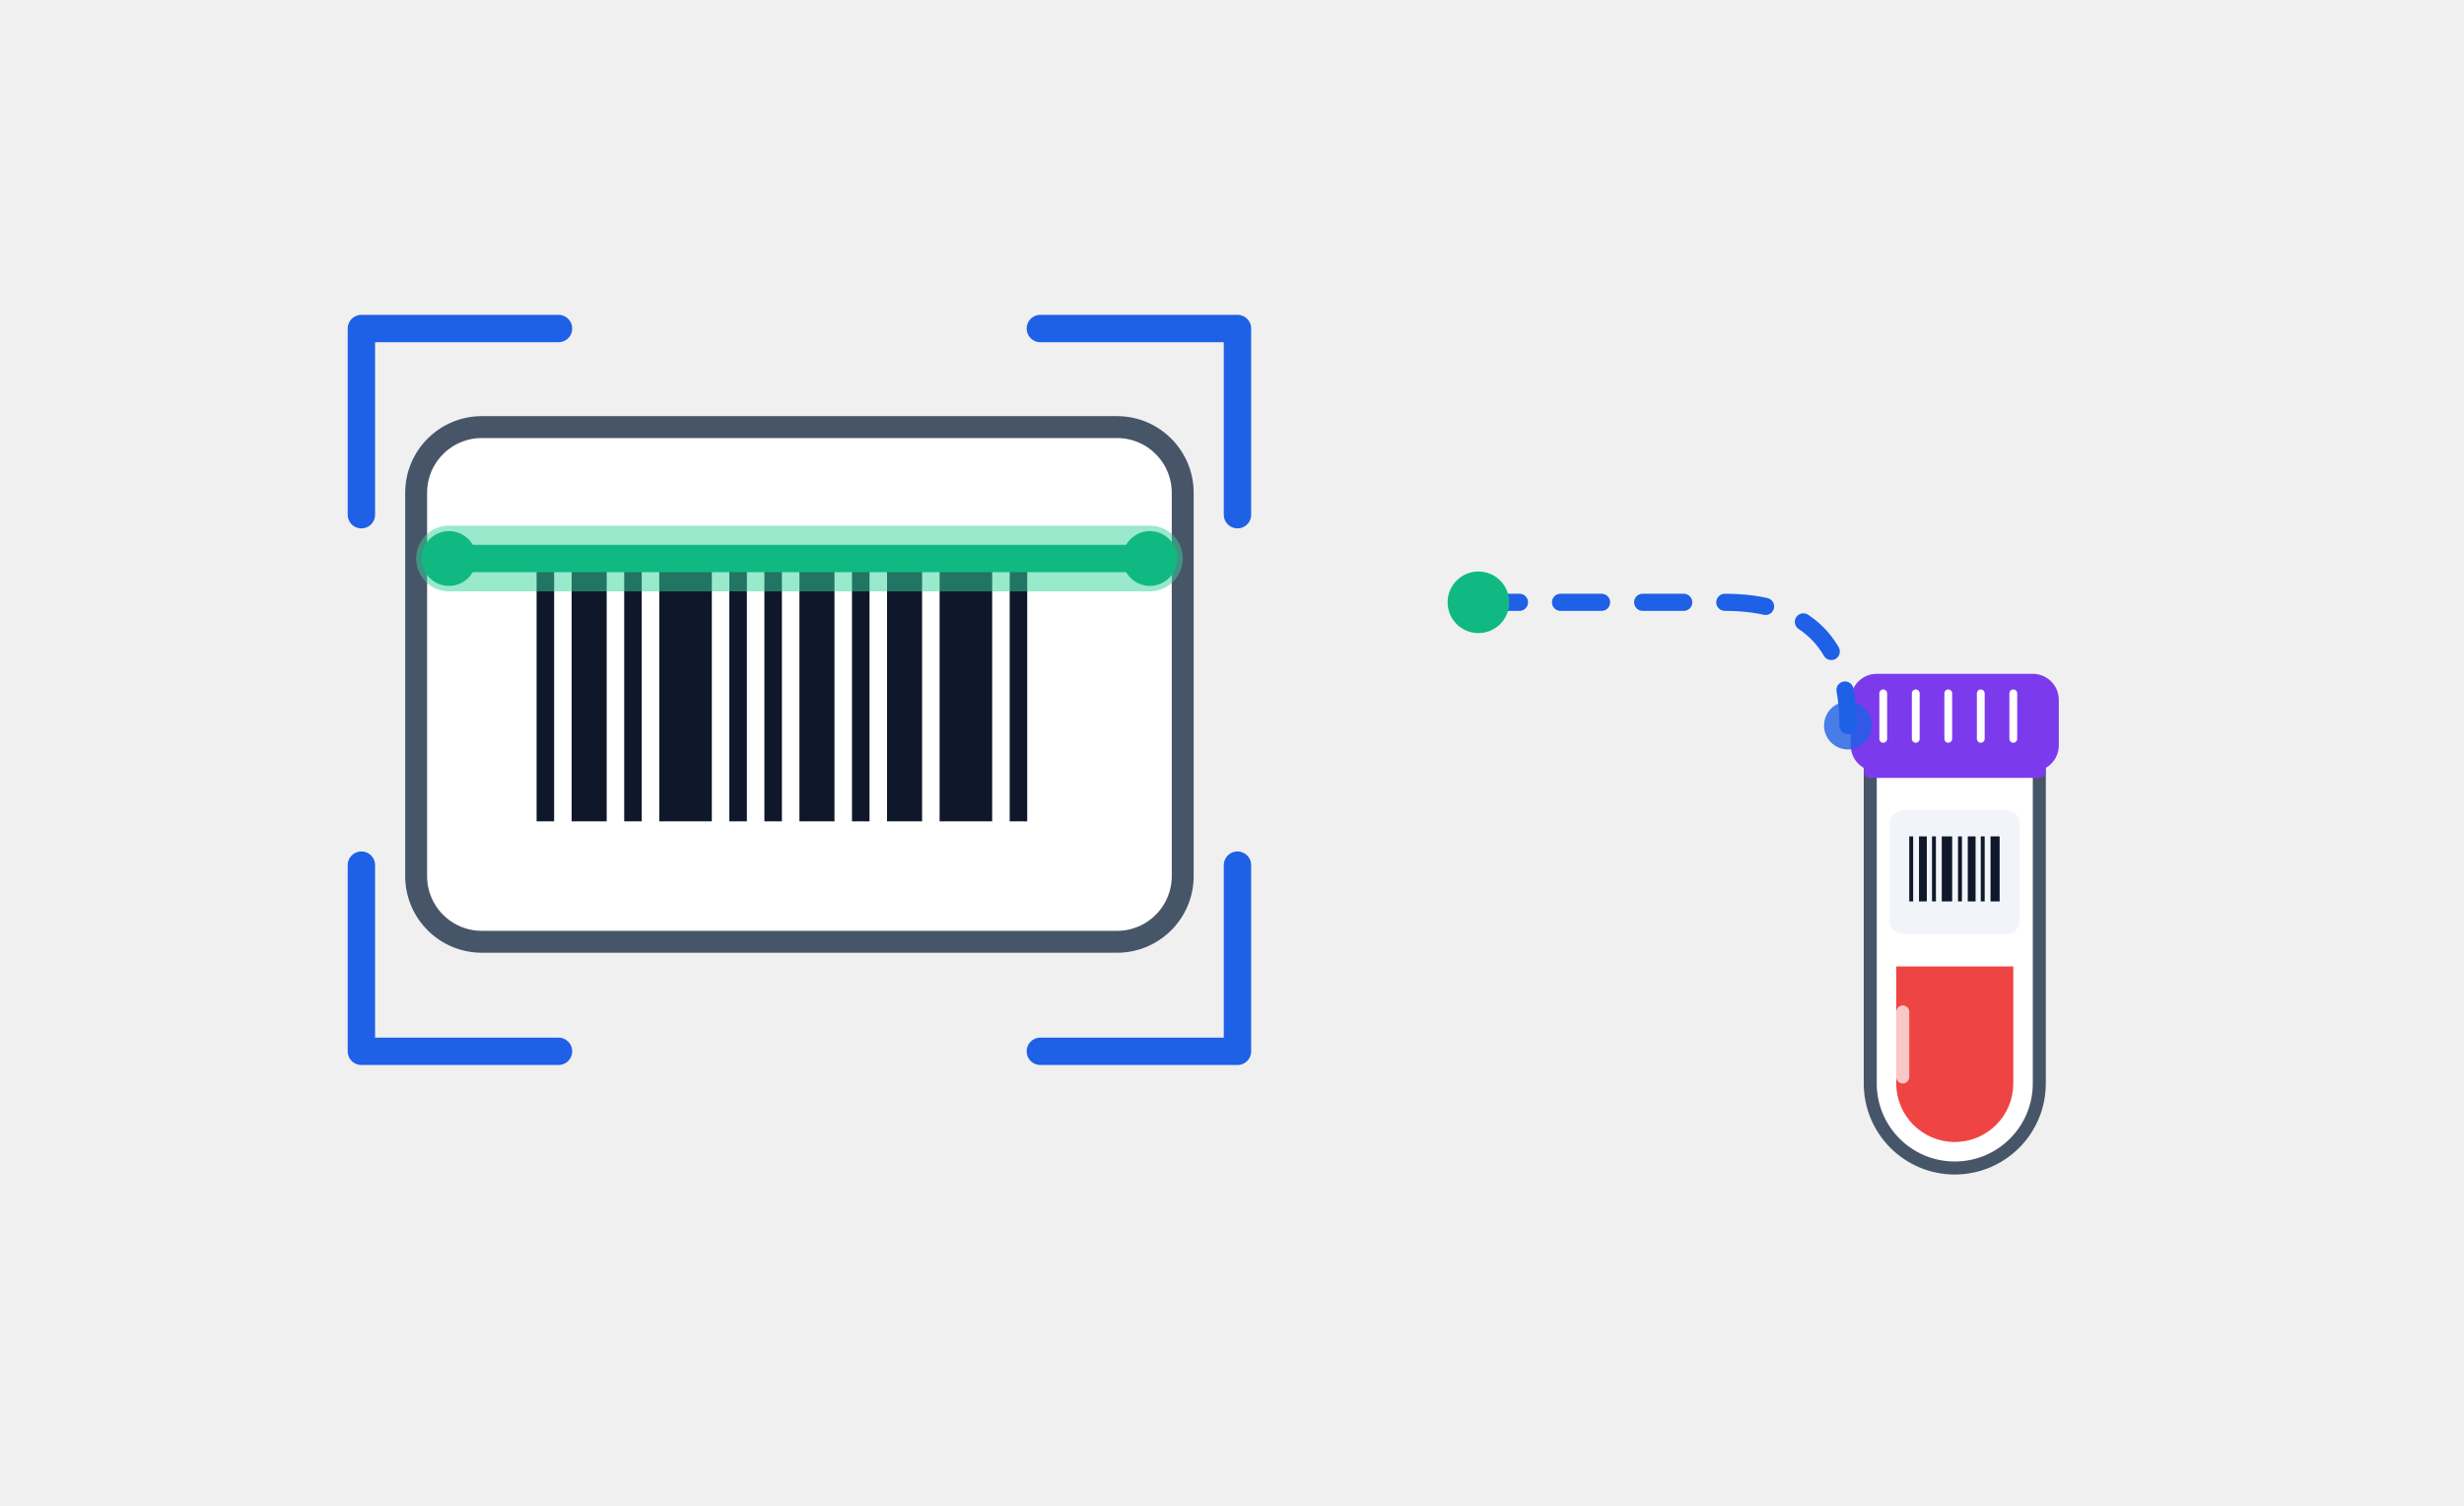
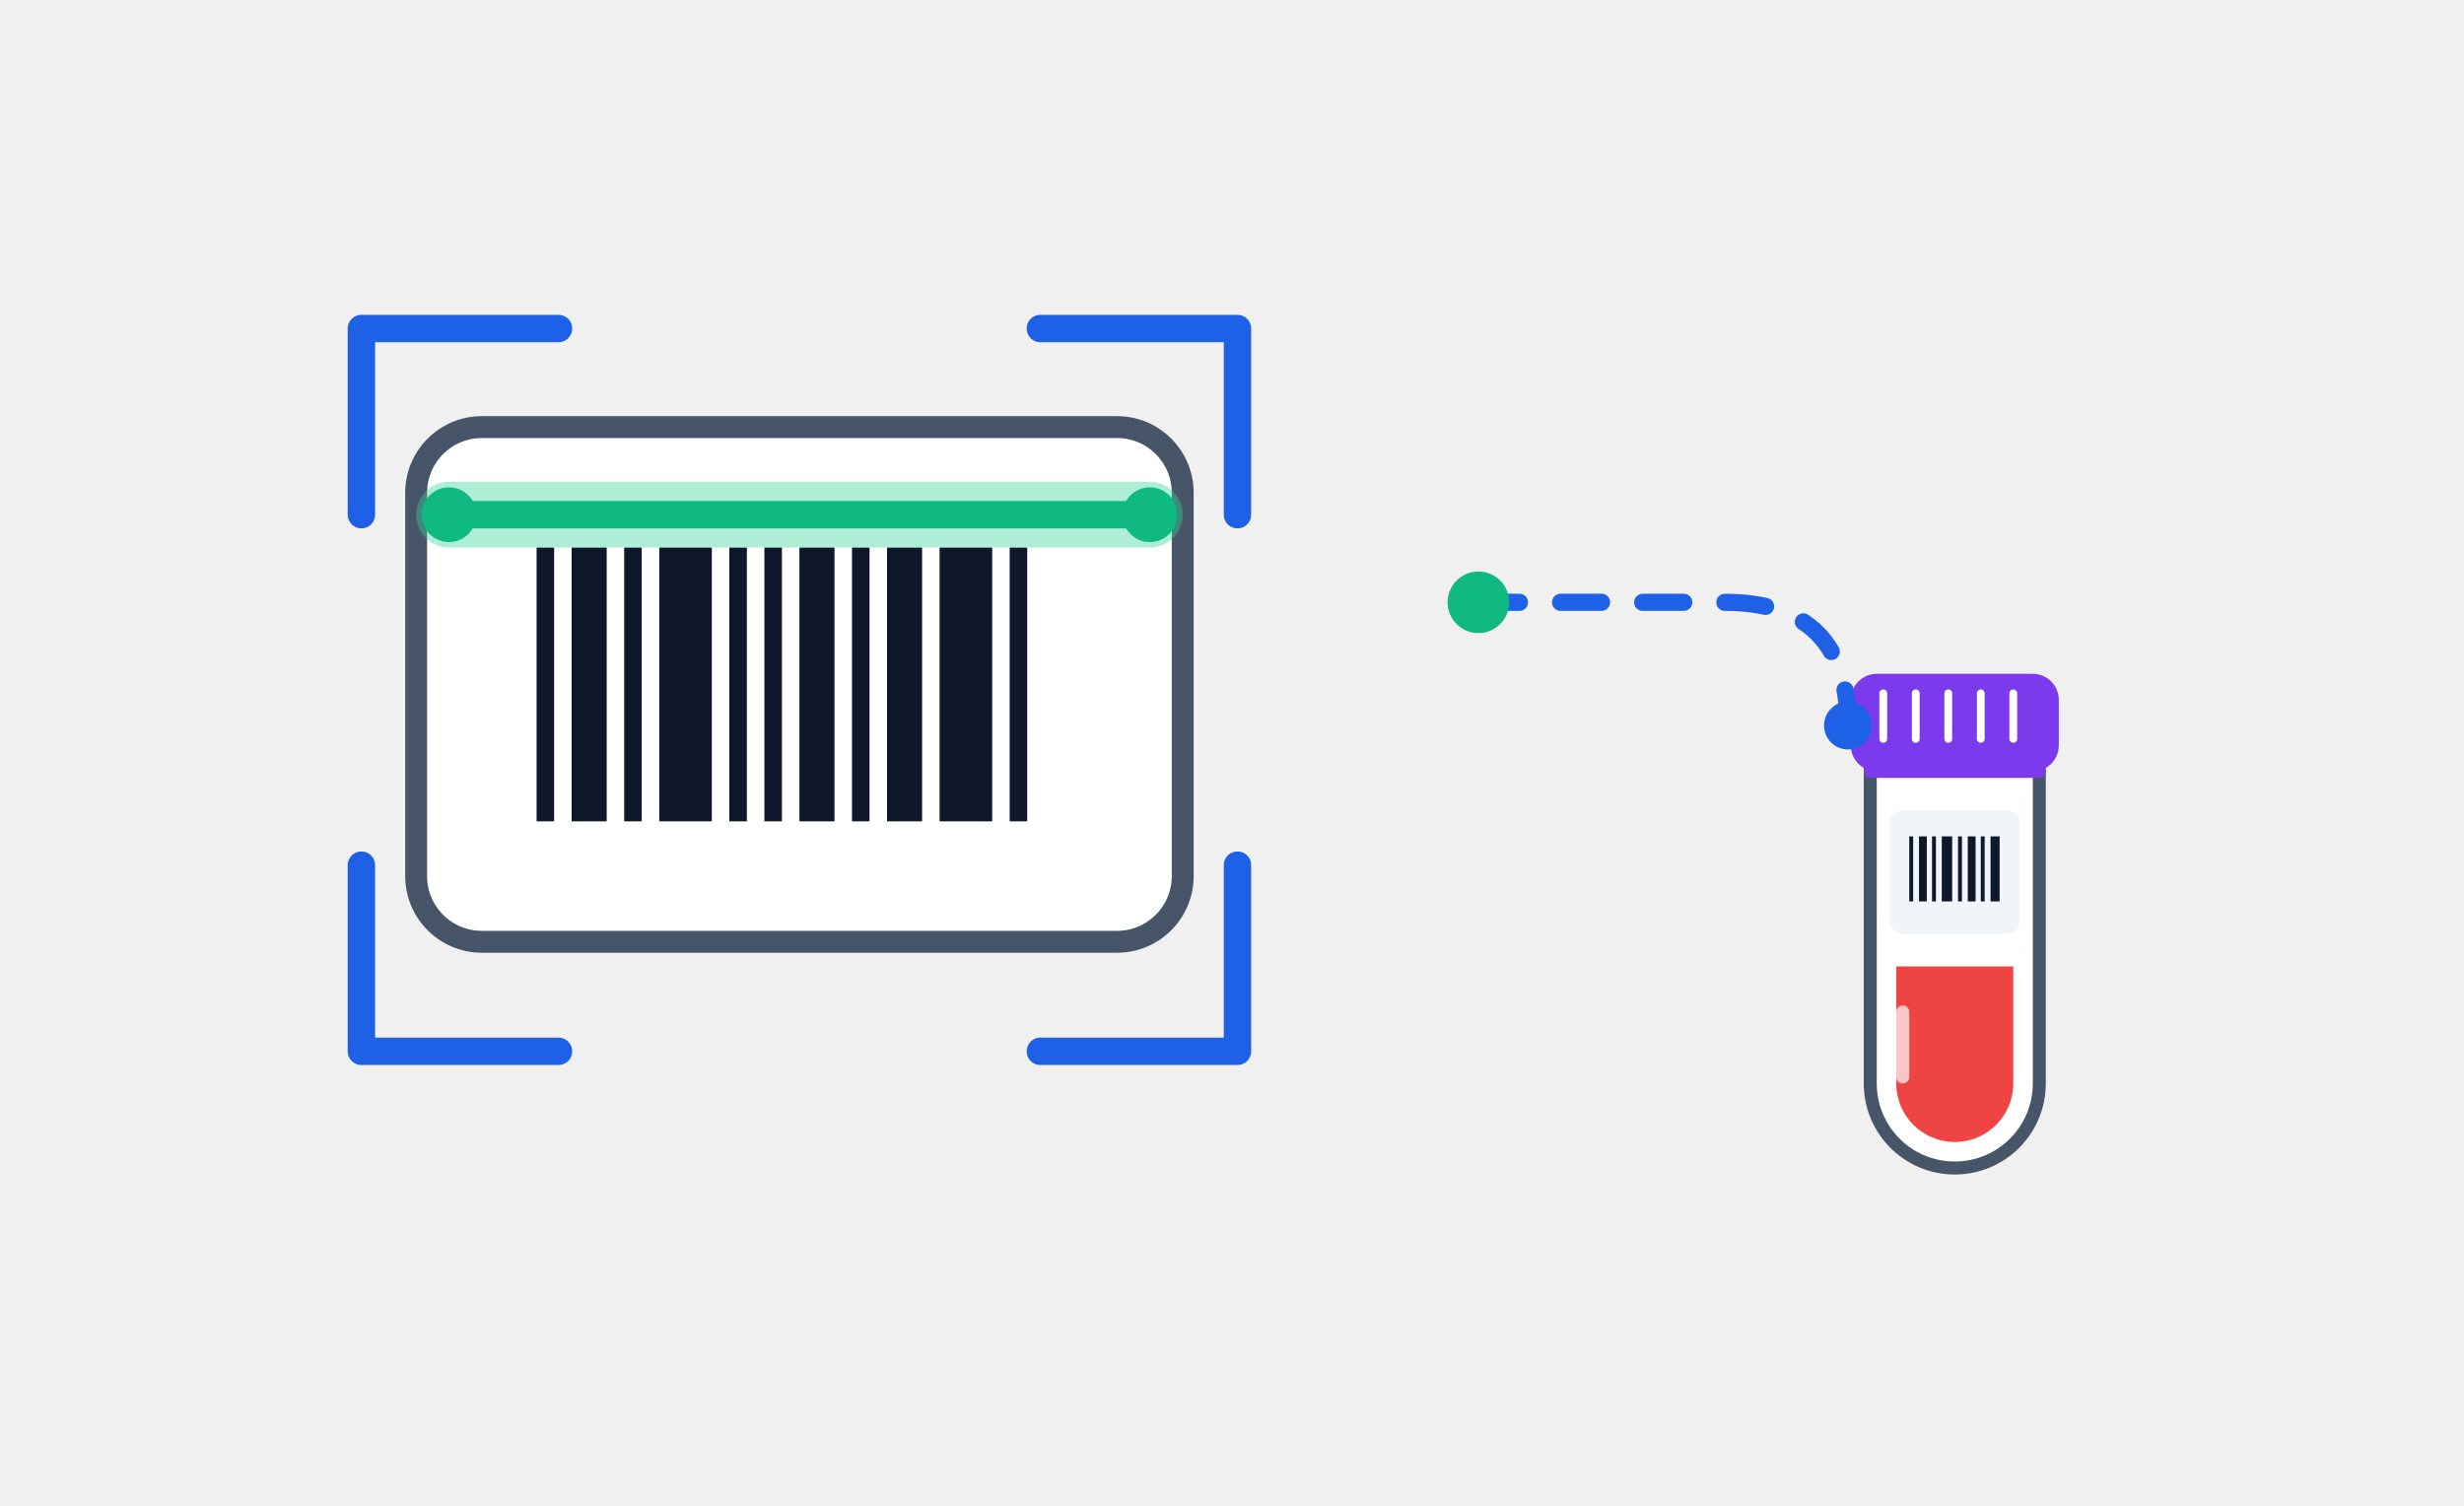
<svg xmlns="http://www.w3.org/2000/svg" width="360" height="220" viewBox="0 0 360 220" fill="none" stroke-linecap="round" stroke-linejoin="round">
  <defs>
-     <style>
-       @keyframes laserSweep {
-         0%, 100% { transform: translateY(0px); opacity: 0.9; }
-         50% { transform: translateY(24px); opacity: 1; }
-       }
-       @keyframes laserGlow {
-         0%, 100% { opacity: 0.35; }
-         50% { opacity: 0.75; }
-       }
-       @keyframes dashFlow {
-         to { stroke-dashoffset: -24px; }
-       }
-       @keyframes pulseDot {
-         0%, 100% { r: 3.5px; opacity: 1; }
-         50% { r: 6px; opacity: 0.45; }
-       }
-       .laser-group {
-         animation: laserSweep 2.2s ease-in-out infinite;
-       }
-       .laser-glow {
-         animation: laserGlow 2.2s ease-in-out infinite;
-       }
-       .data-flow-path {
-         animation: dashFlow 1.2s linear infinite;
-       }
-       .pulse-indicator {
-         animation: pulseDot 1.6s ease-in-out infinite;
-       }
-     </style>
    <filter id="softGlow" x="-10%" y="-10%" width="120%" height="120%">
      <feDropShadow dx="0" dy="2" stdDeviation="3" flood-color="#10B981" flood-opacity="0.3" />
    </filter>
  </defs>
  <g transform="translate(40 24) scale(1.6)">
    <rect x="13" y="24" width="70" height="47" rx="6" fill="#FFFFFF" stroke="#475569" stroke-width="2" />
    <rect x="24" y="35" width="1.6" height="25" rx="0" fill="#0F172A" stroke="none" />
    <rect x="27.2" y="35" width="3.2" height="25" rx="0" fill="#0F172A" stroke="none" />
    <rect x="32.0" y="35" width="1.6" height="25" rx="0" fill="#0F172A" stroke="none" />
    <rect x="35.2" y="35" width="4.8" height="25" rx="0" fill="#0F172A" stroke="none" />
    <rect x="41.6" y="35" width="1.6" height="25" rx="0" fill="#0F172A" stroke="none" />
    <rect x="44.8" y="35" width="1.6" height="25" rx="0" fill="#0F172A" stroke="none" />
    <rect x="48.0" y="35" width="3.2" height="25" rx="0" fill="#0F172A" stroke="none" />
    <rect x="52.8" y="35" width="1.6" height="25" rx="0" fill="#0F172A" stroke="none" />
    <rect x="56.0" y="35" width="3.2" height="25" rx="0" fill="#0F172A" stroke="none" />
    <rect x="60.8" y="35" width="4.8" height="25" rx="0" fill="#0F172A" stroke="none" />
    <rect x="67.2" y="35" width="1.6" height="25" rx="0" fill="#0F172A" stroke="none" />
    <path d="M8 32V15h18m44 0h18v17M8 64v17h18m44 0h18V64" fill="none" stroke="#1E60E6" stroke-width="2.5" />
-     <g class="laser-group">
-       <animateTransform attributeName="transform" type="translate" values="0 0; 0 24; 0 0" dur="2.2s" repeatCount="indefinite" />
-       <line x1="16" y1="36" x2="80" y2="36" stroke="#34D399" stroke-width="6" stroke-linecap="round" opacity="0.5" class="laser-glow" />
-       <line x1="16" y1="36" x2="80" y2="36" stroke="#10B981" stroke-width="2.5" stroke-linecap="round" />
-       <circle cx="16" cy="36" r="2.5" fill="#10B981" />
-       <circle cx="80" cy="36" r="2.5" fill="#10B981" />
-     </g>
+     <line x1="16" y1="32" x2="80" y2="32" stroke="#34D399" stroke-width="6" stroke-linecap="round" opacity="0.4">
+       <animate attributeName="y1" values="30;64;30" dur="2.2s" repeatCount="indefinite" />
+       <animate attributeName="y2" values="30;64;30" dur="2.2s" repeatCount="indefinite" />
+       <animate attributeName="opacity" values="0.3;0.75;0.3" dur="2.2s" repeatCount="indefinite" />
+     </line>
+     <line x1="16" y1="32" x2="80" y2="32" stroke="#10B981" stroke-width="2.5" stroke-linecap="round">
+       <animate attributeName="y1" values="30;64;30" dur="2.2s" repeatCount="indefinite" />
+       <animate attributeName="y2" values="30;64;30" dur="2.2s" repeatCount="indefinite" />
+     </line>
+     <circle cx="16" cy="32" r="2.5" fill="#10B981">
+       <animate attributeName="cy" values="30;64;30" dur="2.2s" repeatCount="indefinite" />
+     </circle>
+     <circle cx="80" cy="32" r="2.5" fill="#10B981">
+       <animate attributeName="cy" values="30;64;30" dur="2.2s" repeatCount="indefinite" />
+     </circle>
  </g>
  <g transform="translate(240 88) scale(0.95)">
    <path d="M35 21h26v53a13 13 0 0 1-26 0Z" fill="#FFFFFF" stroke="#475569" stroke-width="2" />
    <path d="M39 56h18v18a9 9 0 0 1-18 0Z" fill="#EF4444" stroke="none" />
    <rect x="32" y="11" width="32" height="15" rx="4" fill="#7C3AED" stroke="none" />
    <path d="M35 26H61" fill="none" stroke="#7C3AED" stroke-width="2" />
    <path d="M37 14L37 21" fill="none" stroke="#FFFFFF" stroke-width="1.2" />
    <path d="M42 14L42 21" fill="none" stroke="#FFFFFF" stroke-width="1.2" />
    <path d="M47 14L47 21" fill="none" stroke="#FFFFFF" stroke-width="1.2" />
    <path d="M52 14L52 21" fill="none" stroke="#FFFFFF" stroke-width="1.2" />
    <path d="M57 14L57 21" fill="none" stroke="#FFFFFF" stroke-width="1.2" />
    <rect x="38" y="32" width="20" height="19" rx="2" fill="#F1F5F9" stroke="none" />
    <rect x="41" y="36" width="0.6" height="10" fill="#0F172A" stroke="none" />
    <rect x="42.5" y="36" width="1.2" height="10" fill="#0F172A" stroke="none" />
    <rect x="44.5" y="36" width="0.6" height="10" fill="#0F172A" stroke="none" />
    <rect x="46" y="36" width="1.6" height="10" fill="#0F172A" stroke="none" />
    <rect x="48.5" y="36" width="0.6" height="10" fill="#0F172A" stroke="none" />
    <rect x="50" y="36" width="1.2" height="10" fill="#0F172A" stroke="none" />
    <rect x="52" y="36" width="0.6" height="10" fill="#0F172A" stroke="none" />
    <rect x="53.5" y="36" width="1.4" height="10" fill="#0F172A" stroke="none" />
    <path d="M40 63L40 73" fill="none" stroke="#FFFFFF" stroke-width="2" opacity="0.7" />
  </g>
-   <path d="M216 88h36q18 0 18 18" fill="none" stroke="#1E60E6" stroke-width="2.5" stroke-dasharray="6 6" class="data-flow-path">
+   <path d="M216 88h36q18 0 18 18" fill="none" stroke="#1E60E6" stroke-width="2.5" stroke-dasharray="6 6">
    <animate attributeName="stroke-dashoffset" values="0;-24" dur="1.2s" repeatCount="indefinite" />
  </path>
-   <circle cx="216" cy="88" r="4.5" fill="#10B981" class="pulse-indicator">
+   <circle cx="216" cy="88" r="4.5" fill="#10B981">
    <animate attributeName="r" values="3.5;6;3.5" dur="1.6s" repeatCount="indefinite" />
    <animate attributeName="opacity" values="1;0.4;1" dur="1.6s" repeatCount="indefinite" />
  </circle>
-   <circle cx="270" cy="106" r="3.5" fill="#1E60E6" opacity="0.8">
+   <circle cx="270" cy="106" r="3.5" fill="#1E60E6">
    <animate attributeName="opacity" values="0.3;1;0.3" dur="1.2s" repeatCount="indefinite" />
  </circle>
</svg>
